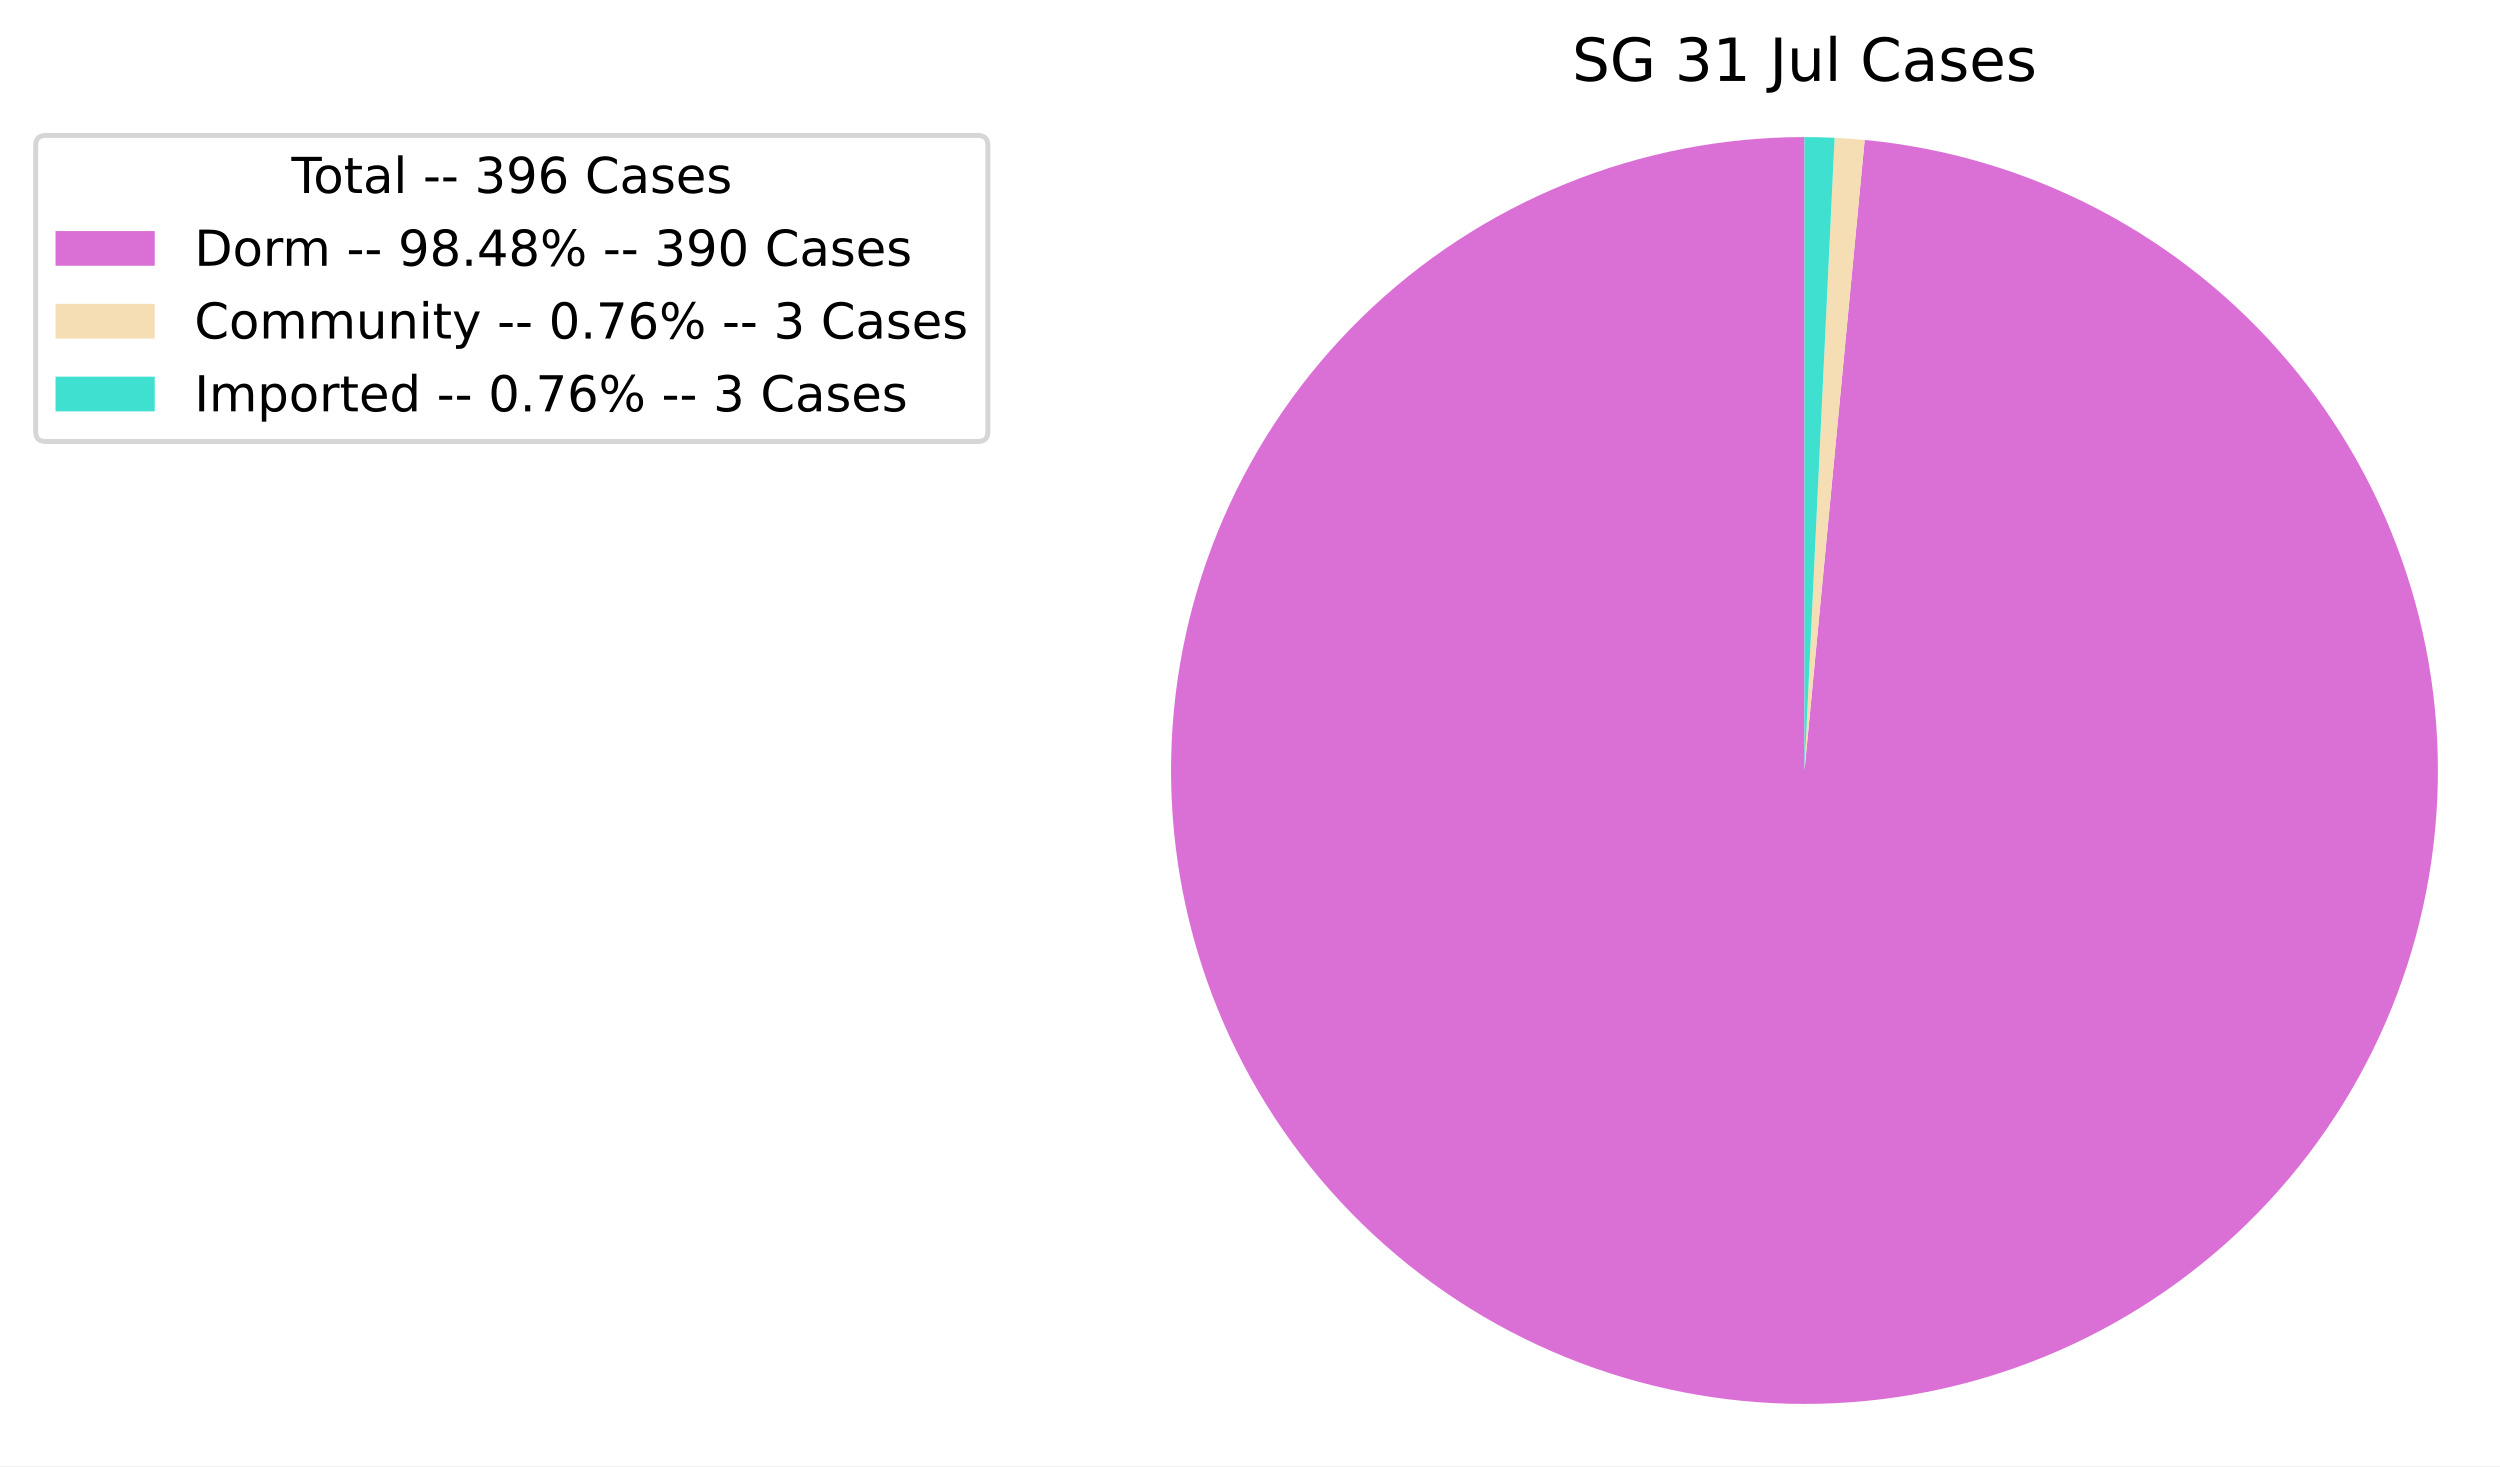
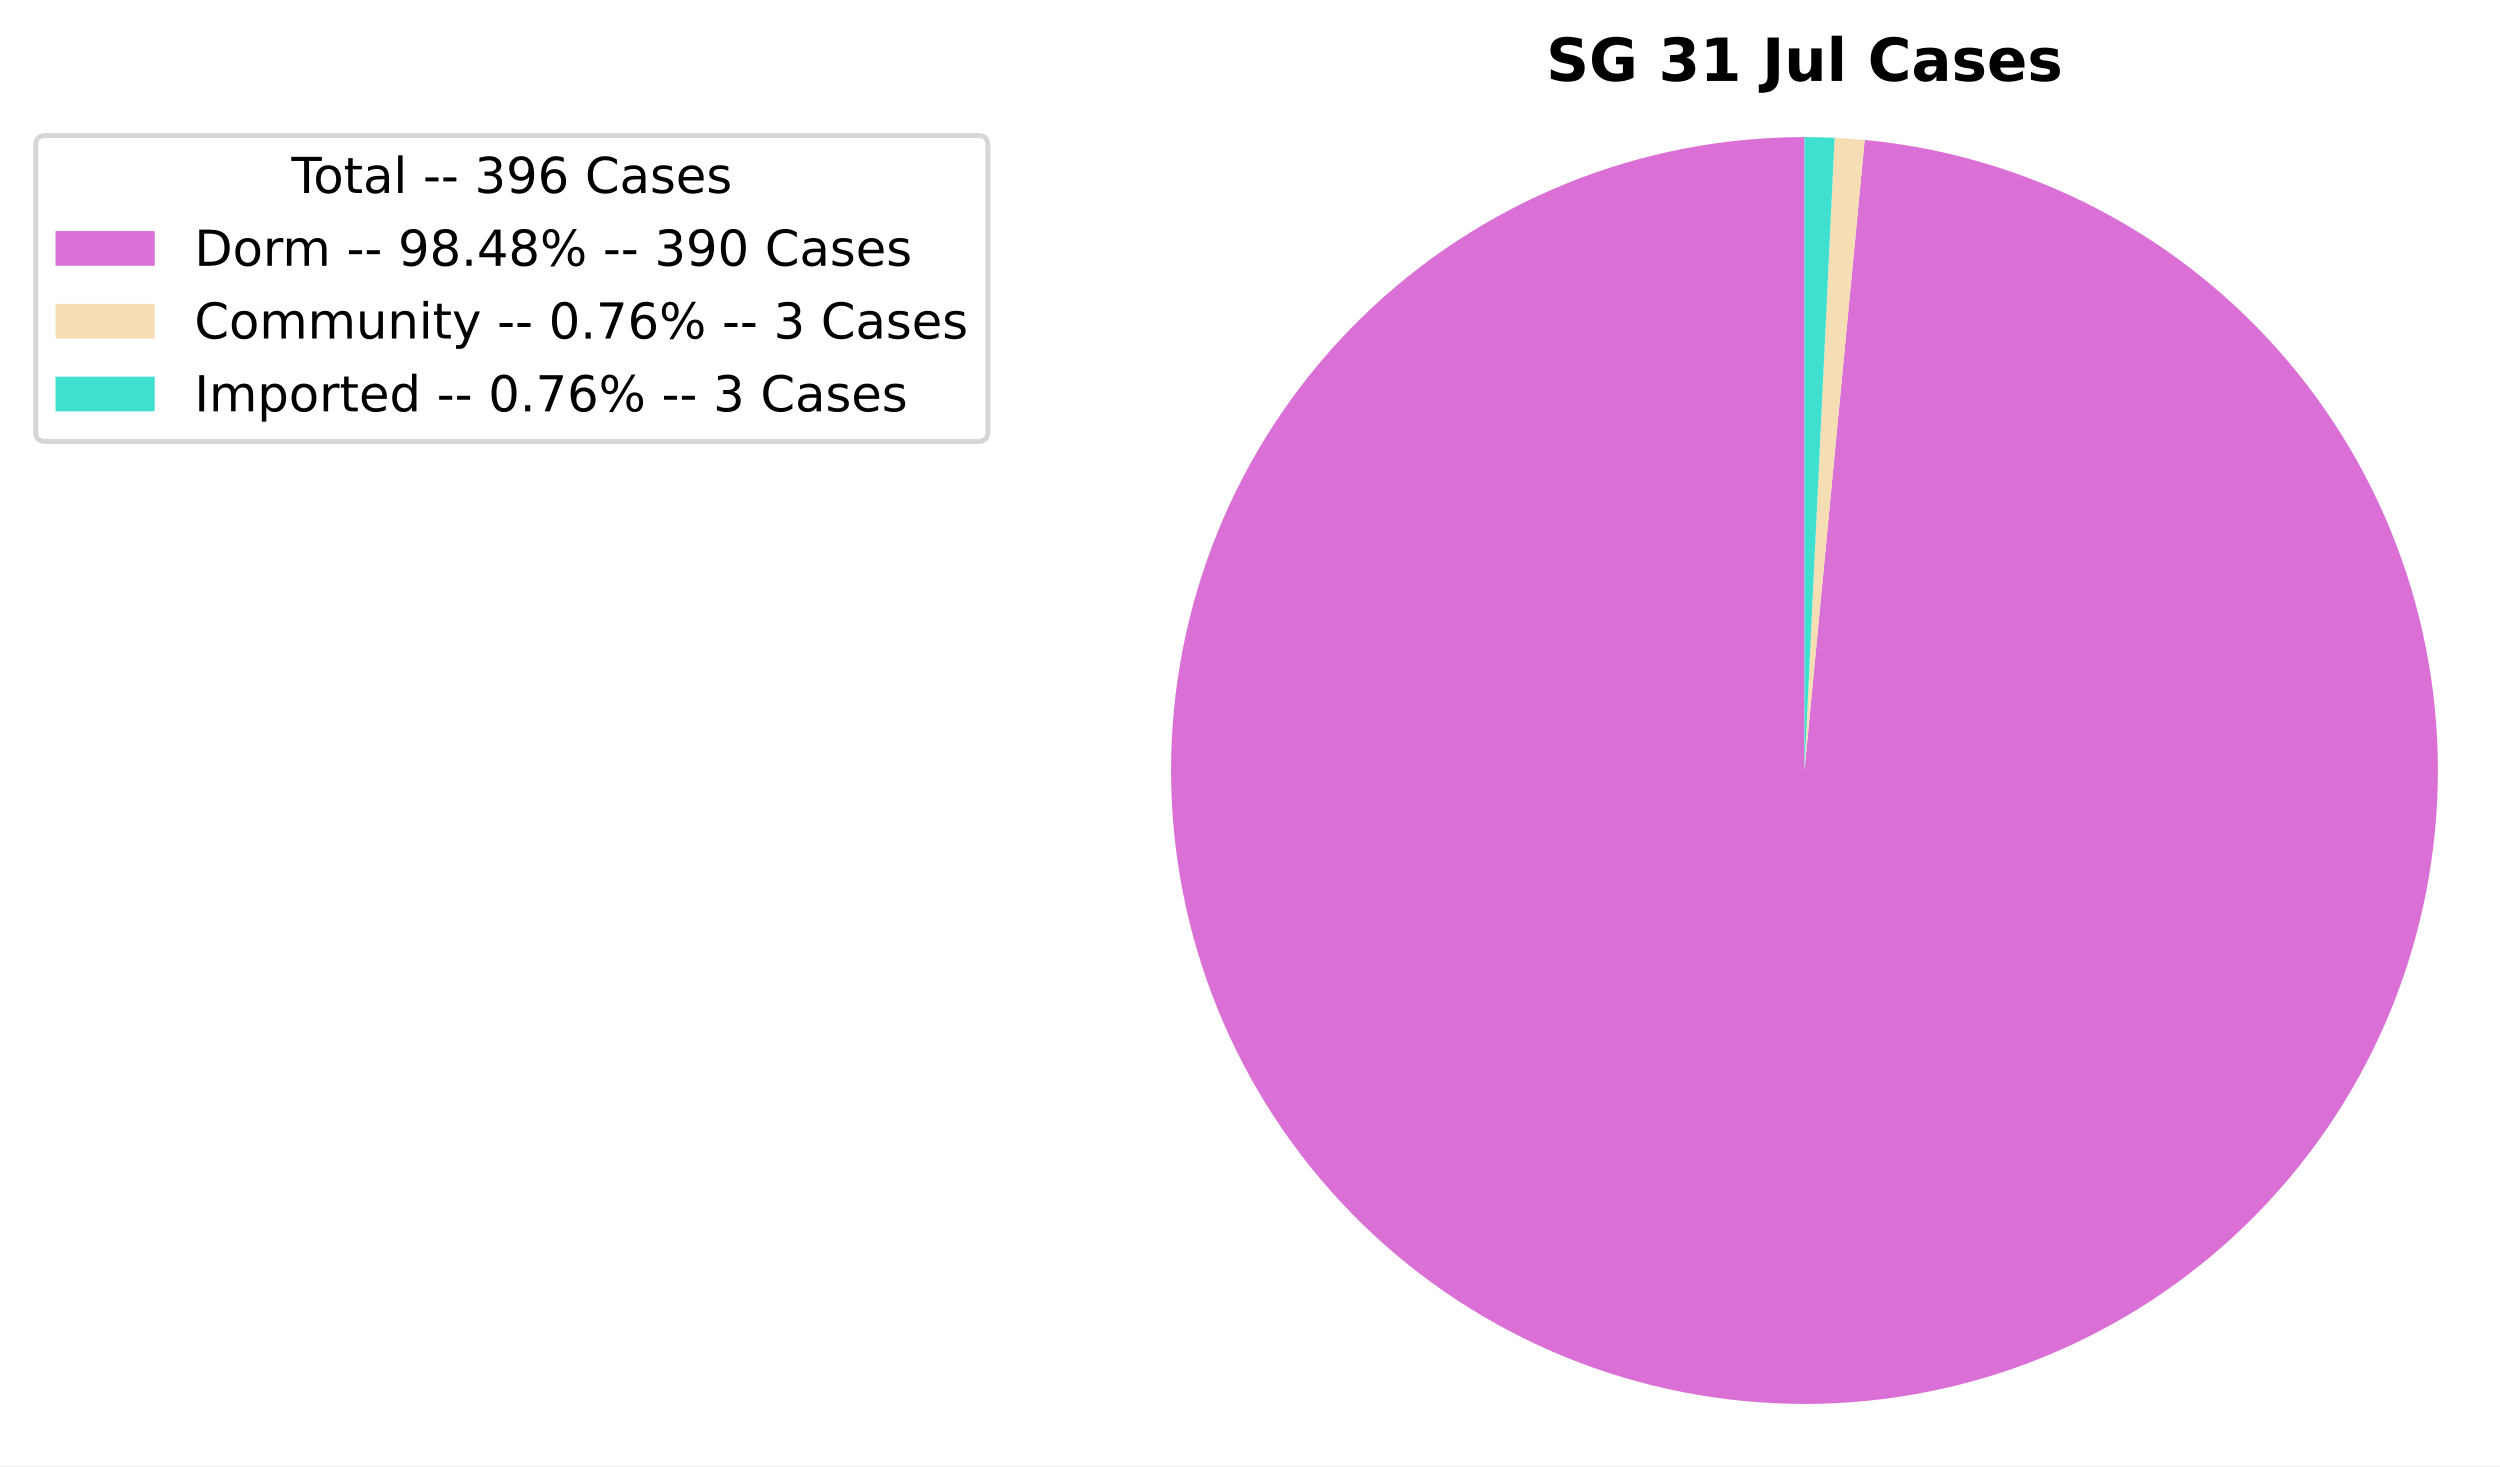
<svg xmlns="http://www.w3.org/2000/svg" xmlns:xlink="http://www.w3.org/1999/xlink" height="295.63pt" version="1.1" viewBox="0 0 504.133 295.63" width="504.133pt">
  <defs>
    <style type="text/css">
*{stroke-linecap:butt;stroke-linejoin:round;}
  </style>
  </defs>
  <g id="figure_1">
    <g id="patch_1">
      <path d="M -0 295.63  L 504.133 295.63  L 504.133 0  L -0 0  z " style="fill:#ffffff;" />
    </g>
    <g id="axes_1">
      <g id="patch_2">
        <path d="M 363.877 27.64  C 347.358 27.64 330.996 30.844 315.698 37.075  C 300.4 43.305 286.455 52.444 274.636 63.984  C 262.818 75.525 253.35 89.248 246.757 104.394  C 240.165 119.539 236.572 135.821 236.179 152.334  C 235.786 168.848 238.6 185.282 244.464 200.724  C 250.329 216.166 259.133 230.325 270.389 242.414  C 281.645 254.504 295.139 264.296 310.124 271.247  C 325.108 278.198 341.299 282.177 357.799 282.963  C 374.298 283.749 390.794 281.327 406.372 275.832  C 421.949 270.337 436.313 261.871 448.667 250.907  C 461.021 239.942 471.132 226.684 478.438 211.869  C 485.743 197.055 490.106 180.963 491.285 164.487  C 492.463 148.011 490.435 131.461 485.312 115.758  C 480.188 100.054 472.068 85.492 461.4 72.881  C 450.732 60.27 437.719 49.846 423.082 42.19  C 408.445 34.534 392.462 29.789 376.018 28.219  L 363.877 155.374  L 363.877 27.64  z " style="fill:#da70d6;" />
      </g>
      <g id="patch_3">
        <path d="M 376.018 28.219  C 375.01 28.122 374 28.038 372.989 27.966  C 371.978 27.894 370.967 27.833 369.954 27.785  L 363.877 155.374  L 376.018 28.219  z " style="fill:#f5deb3;" />
      </g>
      <g id="patch_4">
        <path d="M 369.954 27.785  C 368.942 27.737 367.929 27.701 366.916 27.677  C 365.903 27.652 364.89 27.64 363.877 27.64  L 363.877 155.374  L 369.954 27.785  z " style="fill:#40e0d0;" />
      </g>
      <g id="matplotlib.axis_1" />
      <g id="matplotlib.axis_2" />
      <g id="text_1">
        <defs>
-           <path d="M 53.516 70.516  L 53.516 60.891  Q 47.906 63.578 42.922 64.891  Q 37.938 66.219 33.297 66.219  Q 25.25 66.219 20.875 63.094  Q 16.5 59.969 16.5 54.203  Q 16.5 49.359 19.406 46.891  Q 22.312 44.438 30.422 42.922  L 36.375 41.703  Q 47.406 39.594 52.656 34.297  Q 57.906 29 57.906 20.125  Q 57.906 9.516 50.797 4.047  Q 43.703 -1.422 29.984 -1.422  Q 24.812 -1.422 18.969 -0.25  Q 13.141 0.922 6.891 3.219  L 6.891 13.375  Q 12.891 10.016 18.656 8.297  Q 24.422 6.594 29.984 6.594  Q 38.422 6.594 43.016 9.906  Q 47.609 13.234 47.609 19.391  Q 47.609 24.75 44.312 27.781  Q 41.016 30.812 33.5 32.328  L 27.484 33.5  Q 16.453 35.688 11.516 40.375  Q 6.594 45.062 6.594 53.422  Q 6.594 63.094 13.406 68.656  Q 20.219 74.219 32.172 74.219  Q 37.312 74.219 42.625 73.281  Q 47.953 72.359 53.516 70.516  z " id="DejaVuSans-83" />
-           <path d="M 59.516 10.406  L 59.516 29.984  L 43.406 29.984  L 43.406 38.094  L 69.281 38.094  L 69.281 6.781  Q 63.578 2.734 56.688 0.656  Q 49.812 -1.422 42 -1.422  Q 24.906 -1.422 15.25 8.562  Q 5.609 18.562 5.609 36.375  Q 5.609 54.25 15.25 64.234  Q 24.906 74.219 42 74.219  Q 49.125 74.219 55.547 72.453  Q 61.969 70.703 67.391 67.281  L 67.391 56.781  Q 61.922 61.422 55.766 63.766  Q 49.609 66.109 42.828 66.109  Q 29.438 66.109 22.719 58.641  Q 16.016 51.172 16.016 36.375  Q 16.016 21.625 22.719 14.156  Q 29.438 6.688 42.828 6.688  Q 48.047 6.688 52.141 7.594  Q 56.25 8.5 59.516 10.406  z " id="DejaVuSans-71" />
-           <path id="DejaVuSans-32" />
-           <path d="M 40.578 39.312  Q 47.656 37.797 51.625 33  Q 55.609 28.219 55.609 21.188  Q 55.609 10.406 48.188 4.484  Q 40.766 -1.422 27.094 -1.422  Q 22.516 -1.422 17.656 -0.516  Q 12.797 0.391 7.625 2.203  L 7.625 11.719  Q 11.719 9.328 16.594 8.109  Q 21.484 6.891 26.812 6.891  Q 36.078 6.891 40.938 10.547  Q 45.797 14.203 45.797 21.188  Q 45.797 27.641 41.281 31.266  Q 36.766 34.906 28.719 34.906  L 20.219 34.906  L 20.219 43.016  L 29.109 43.016  Q 36.375 43.016 40.234 45.922  Q 44.094 48.828 44.094 54.297  Q 44.094 59.906 40.109 62.906  Q 36.141 65.922 28.719 65.922  Q 24.656 65.922 20.016 65.031  Q 15.375 64.156 9.812 62.312  L 9.812 71.094  Q 15.438 72.656 20.344 73.438  Q 25.25 74.219 29.594 74.219  Q 40.828 74.219 47.359 69.109  Q 53.906 64.016 53.906 55.328  Q 53.906 49.266 50.438 45.094  Q 46.969 40.922 40.578 39.312  z " id="DejaVuSans-51" />
-           <path d="M 12.406 8.297  L 28.516 8.297  L 28.516 63.922  L 10.984 60.406  L 10.984 69.391  L 28.422 72.906  L 38.281 72.906  L 38.281 8.297  L 54.391 8.297  L 54.391 0  L 12.406 0  z " id="DejaVuSans-49" />
-           <path d="M 9.812 72.906  L 19.672 72.906  L 19.672 5.078  Q 19.672 -8.109 14.672 -14.062  Q 9.672 -20.016 -1.422 -20.016  L -5.172 -20.016  L -5.172 -11.719  L -2.094 -11.719  Q 4.438 -11.719 7.125 -8.047  Q 9.812 -4.391 9.812 5.078  z " id="DejaVuSans-74" />
-           <path d="M 8.5 21.578  L 8.5 54.688  L 17.484 54.688  L 17.484 21.922  Q 17.484 14.156 20.5 10.266  Q 23.531 6.391 29.594 6.391  Q 36.859 6.391 41.078 11.031  Q 45.312 15.672 45.312 23.688  L 45.312 54.688  L 54.297 54.688  L 54.297 0  L 45.312 0  L 45.312 8.406  Q 42.047 3.422 37.719 1  Q 33.406 -1.422 27.688 -1.422  Q 18.266 -1.422 13.375 4.438  Q 8.5 10.297 8.5 21.578  z M 31.109 56  z " id="DejaVuSans-117" />
-           <path d="M 9.422 75.984  L 18.406 75.984  L 18.406 0  L 9.422 0  z " id="DejaVuSans-108" />
-           <path d="M 64.406 67.281  L 64.406 56.891  Q 59.422 61.531 53.781 63.812  Q 48.141 66.109 41.797 66.109  Q 29.297 66.109 22.656 58.469  Q 16.016 50.828 16.016 36.375  Q 16.016 21.969 22.656 14.328  Q 29.297 6.688 41.797 6.688  Q 48.141 6.688 53.781 8.984  Q 59.422 11.281 64.406 15.922  L 64.406 5.609  Q 59.234 2.094 53.438 0.328  Q 47.656 -1.422 41.219 -1.422  Q 24.656 -1.422 15.125 8.703  Q 5.609 18.844 5.609 36.375  Q 5.609 53.953 15.125 64.078  Q 24.656 74.219 41.219 74.219  Q 47.75 74.219 53.531 72.484  Q 59.328 70.75 64.406 67.281  z " id="DejaVuSans-67" />
-           <path d="M 34.281 27.484  Q 23.391 27.484 19.188 25  Q 14.984 22.516 14.984 16.5  Q 14.984 11.719 18.141 8.906  Q 21.297 6.109 26.703 6.109  Q 34.188 6.109 38.703 11.406  Q 43.219 16.703 43.219 25.484  L 43.219 27.484  z M 52.203 31.203  L 52.203 0  L 43.219 0  L 43.219 8.297  Q 40.141 3.328 35.547 0.953  Q 30.953 -1.422 24.312 -1.422  Q 15.922 -1.422 10.953 3.297  Q 6 8.016 6 15.922  Q 6 25.141 12.172 29.828  Q 18.359 34.516 30.609 34.516  L 43.219 34.516  L 43.219 35.406  Q 43.219 41.609 39.141 45  Q 35.062 48.391 27.688 48.391  Q 23 48.391 18.547 47.266  Q 14.109 46.141 10.016 43.891  L 10.016 52.203  Q 14.938 54.109 19.578 55.047  Q 24.219 56 28.609 56  Q 40.484 56 46.344 49.844  Q 52.203 43.703 52.203 31.203  z " id="DejaVuSans-97" />
-           <path d="M 44.281 53.078  L 44.281 44.578  Q 40.484 46.531 36.375 47.5  Q 32.281 48.484 27.875 48.484  Q 21.188 48.484 17.844 46.438  Q 14.5 44.391 14.5 40.281  Q 14.5 37.156 16.891 35.375  Q 19.281 33.594 26.516 31.984  L 29.594 31.297  Q 39.156 29.25 43.188 25.516  Q 47.219 21.781 47.219 15.094  Q 47.219 7.469 41.188 3.016  Q 35.156 -1.422 24.609 -1.422  Q 20.219 -1.422 15.453 -0.562  Q 10.688 0.297 5.422 2  L 5.422 11.281  Q 10.406 8.688 15.234 7.391  Q 20.062 6.109 24.812 6.109  Q 31.156 6.109 34.562 8.281  Q 37.984 10.453 37.984 14.406  Q 37.984 18.062 35.516 20.016  Q 33.062 21.969 24.703 23.781  L 21.578 24.516  Q 13.234 26.266 9.516 29.906  Q 5.812 33.547 5.812 39.891  Q 5.812 47.609 11.281 51.797  Q 16.75 56 26.812 56  Q 31.781 56 36.172 55.266  Q 40.578 54.547 44.281 53.078  z " id="DejaVuSans-115" />
-           <path d="M 56.203 29.594  L 56.203 25.203  L 14.891 25.203  Q 15.484 15.922 20.484 11.062  Q 25.484 6.203 34.422 6.203  Q 39.594 6.203 44.453 7.469  Q 49.312 8.734 54.109 11.281  L 54.109 2.781  Q 49.266 0.734 44.188 -0.344  Q 39.109 -1.422 33.891 -1.422  Q 20.797 -1.422 13.156 6.188  Q 5.516 13.812 5.516 26.812  Q 5.516 40.234 12.766 48.109  Q 20.016 56 32.328 56  Q 43.359 56 49.781 48.891  Q 56.203 41.797 56.203 29.594  z M 47.219 32.234  Q 47.125 39.594 43.094 43.984  Q 39.062 48.391 32.422 48.391  Q 24.906 48.391 20.391 44.141  Q 15.875 39.891 15.188 32.172  z " id="DejaVuSans-101" />
+           <path d="M 59.906 70.609  L 59.906 55.172  Q 53.906 57.859 48.188 59.219  Q 42.484 60.594 37.406 60.594  Q 30.672 60.594 27.438 58.734  Q 24.219 56.891 24.219 52.984  Q 24.219 50.047 26.391 48.406  Q 28.562 46.781 34.281 45.609  L 42.281 44  Q 54.438 41.547 59.562 36.562  Q 64.703 31.594 64.703 22.406  Q 64.703 10.359 57.547 4.469  Q 50.391 -1.422 35.688 -1.422  Q 28.766 -1.422 21.781 -0.094  Q 14.797 1.219 7.812 3.812  L 7.812 19.672  Q 14.797 15.969 21.312 14.078  Q 27.828 12.203 33.891 12.203  Q 40.047 12.203 43.312 14.25  Q 46.578 16.312 46.578 20.125  Q 46.578 23.531 44.359 25.391  Q 42.141 27.25 35.5 28.719  L 28.219 30.328  Q 17.281 32.672 12.219 37.797  Q 7.172 42.922 7.172 51.609  Q 7.172 62.5 14.203 68.359  Q 21.234 74.219 34.422 74.219  Q 40.438 74.219 46.781 73.312  Q 53.125 72.406 59.906 70.609  z " id="DejaVuSans-Bold-83" />
+           <path d="M 74.703 5.422  Q 67.672 2 60.109 0.281  Q 52.547 -1.422 44.484 -1.422  Q 26.266 -1.422 15.625 8.766  Q 4.984 18.953 4.984 36.375  Q 4.984 54 15.812 64.109  Q 26.656 74.219 45.516 74.219  Q 52.781 74.219 59.438 72.844  Q 66.109 71.484 72.016 68.797  L 72.016 53.719  Q 65.922 57.172 59.891 58.875  Q 53.859 60.594 47.797 60.594  Q 36.578 60.594 30.5 54.312  Q 24.422 48.047 24.422 36.375  Q 24.422 24.812 30.281 18.5  Q 36.141 12.203 46.922 12.203  Q 49.859 12.203 52.375 12.562  Q 54.891 12.938 56.891 13.719  L 56.891 27.875  L 45.406 27.875  L 45.406 40.484  L 74.703 40.484  z " id="DejaVuSans-Bold-71" />
+           <path id="DejaVuSans-Bold-32" />
+           <path d="M 46.578 39.312  Q 53.953 37.406 57.781 32.688  Q 61.625 27.984 61.625 20.703  Q 61.625 9.859 53.312 4.219  Q 45.016 -1.422 29.109 -1.422  Q 23.484 -1.422 17.844 -0.516  Q 12.203 0.391 6.688 2.203  L 6.688 16.703  Q 11.969 14.062 17.156 12.719  Q 22.359 11.375 27.391 11.375  Q 34.859 11.375 38.844 13.953  Q 42.828 16.547 42.828 21.391  Q 42.828 26.375 38.75 28.938  Q 34.672 31.5 26.703 31.5  L 19.188 31.5  L 19.188 43.609  L 27.094 43.609  Q 34.188 43.609 37.641 45.828  Q 41.109 48.047 41.109 52.594  Q 41.109 56.781 37.734 59.078  Q 34.375 61.375 28.219 61.375  Q 23.688 61.375 19.047 60.344  Q 14.406 59.328 9.812 57.328  L 9.812 71.094  Q 15.375 72.656 20.844 73.438  Q 26.312 74.219 31.594 74.219  Q 45.797 74.219 52.844 69.547  Q 59.906 64.891 59.906 55.516  Q 59.906 49.125 56.531 45.047  Q 53.172 40.969 46.578 39.312  z " id="DejaVuSans-Bold-51" />
+           <path d="M 11.719 12.984  L 28.328 12.984  L 28.328 60.109  L 11.281 56.594  L 11.281 69.391  L 28.219 72.906  L 46.094 72.906  L 46.094 12.984  L 62.703 12.984  L 62.703 0  L 11.719 0  z " id="DejaVuSans-Bold-49" />
+           <path d="M 9.188 72.906  L 27.984 72.906  L 27.984 7.078  Q 27.984 -6.547 20.578 -13.281  Q 13.188 -20.016 -1.812 -20.016  L -5.609 -20.016  L -5.609 -5.812  L -2.688 -5.812  Q 3.172 -5.812 6.172 -2.531  Q 9.188 0.734 9.188 7.078  z " id="DejaVuSans-Bold-74" />
+           <path d="M 7.812 21.297  L 7.812 54.688  L 25.391 54.688  L 25.391 49.219  Q 25.391 44.781 25.344 38.062  Q 25.297 31.344 25.297 29.109  Q 25.297 22.516 25.641 19.609  Q 25.984 16.703 26.812 15.375  Q 27.875 13.672 29.609 12.734  Q 31.344 11.812 33.594 11.812  Q 39.062 11.812 42.188 16.016  Q 45.312 20.219 45.312 27.688  L 45.312 54.688  L 62.797 54.688  L 62.797 0  L 45.312 0  L 45.312 7.906  Q 41.359 3.125 36.938 0.844  Q 32.516 -1.422 27.203 -1.422  Q 17.719 -1.422 12.766 4.391  Q 7.812 10.203 7.812 21.297  z " id="DejaVuSans-Bold-117" />
+           <path d="M 8.406 75.984  L 25.875 75.984  L 25.875 0  L 8.406 0  z " id="DejaVuSans-Bold-108" />
+           <path d="M 67 4  Q 61.812 1.312 56.203 -0.047  Q 50.594 -1.422 44.484 -1.422  Q 26.266 -1.422 15.625 8.766  Q 4.984 18.953 4.984 36.375  Q 4.984 53.859 15.625 64.031  Q 26.266 74.219 44.484 74.219  Q 50.594 74.219 56.203 72.844  Q 61.812 71.484 67 68.797  L 67 53.719  Q 61.766 57.281 56.688 58.938  Q 51.609 60.594 46 60.594  Q 35.938 60.594 30.172 54.141  Q 24.422 47.703 24.422 36.375  Q 24.422 25.094 30.172 18.641  Q 35.938 12.203 46 12.203  Q 51.609 12.203 56.688 13.859  Q 61.766 15.531 67 19.094  z " id="DejaVuSans-Bold-67" />
+           <path d="M 32.906 24.609  Q 27.438 24.609 24.672 22.75  Q 21.922 20.906 21.922 17.281  Q 21.922 13.969 24.141 12.078  Q 26.375 10.203 30.328 10.203  Q 35.25 10.203 38.625 13.734  Q 42 17.281 42 22.609  L 42 24.609  z M 59.625 31.203  L 59.625 0  L 42 0  L 42 8.109  Q 38.484 3.125 34.078 0.844  Q 29.688 -1.422 23.391 -1.422  Q 14.891 -1.422 9.594 3.531  Q 4.297 8.5 4.297 16.406  Q 4.297 26.031 10.906 30.516  Q 17.531 35.016 31.688 35.016  L 42 35.016  L 42 36.375  Q 42 40.531 38.719 42.453  Q 35.453 44.391 28.516 44.391  Q 22.906 44.391 18.062 43.266  Q 13.234 42.141 9.078 39.891  L 9.078 53.219  Q 14.703 54.594 20.359 55.297  Q 26.031 56 31.688 56  Q 46.484 56 53.047 50.172  Q 59.625 44.344 59.625 31.203  z " id="DejaVuSans-Bold-97" />
+           <path d="M 51.125 52.984  L 51.125 39.703  Q 45.516 42.047 40.281 43.219  Q 35.062 44.391 30.422 44.391  Q 25.438 44.391 23.016 43.141  Q 20.609 41.891 20.609 39.312  Q 20.609 37.203 22.438 36.078  Q 24.266 34.969 29 34.422  L 32.078 33.984  Q 45.516 32.281 50.141 28.375  Q 54.781 24.469 54.781 16.109  Q 54.781 7.375 48.328 2.969  Q 41.891 -1.422 29.109 -1.422  Q 23.688 -1.422 17.891 -0.562  Q 12.109 0.297 6 2  L 6 15.281  Q 11.234 12.75 16.719 11.469  Q 22.219 10.203 27.875 10.203  Q 33.016 10.203 35.594 11.609  Q 38.188 13.031 38.188 15.828  Q 38.188 18.172 36.406 19.312  Q 34.625 20.453 29.297 21.094  L 26.219 21.484  Q 14.547 22.953 9.859 26.906  Q 5.172 30.859 5.172 38.922  Q 5.172 47.609 11.125 51.797  Q 17.094 56 29.391 56  Q 34.234 56 39.547 55.266  Q 44.875 54.547 51.125 52.984  z " id="DejaVuSans-Bold-115" />
+           <path d="M 62.984 27.484  L 62.984 22.516  L 22.125 22.516  Q 22.75 16.359 26.562 13.281  Q 30.375 10.203 37.203 10.203  Q 42.719 10.203 48.5 11.844  Q 54.297 13.484 60.406 16.797  L 60.406 3.328  Q 54.203 0.984 48 -0.219  Q 41.797 -1.422 35.594 -1.422  Q 20.75 -1.422 12.516 6.125  Q 4.297 13.672 4.297 27.297  Q 4.297 40.672 12.375 48.328  Q 20.453 56 34.625 56  Q 47.516 56 55.25 48.234  Q 62.984 40.484 62.984 27.484  z M 45.016 33.297  Q 45.016 38.281 42.109 41.328  Q 39.203 44.391 34.516 44.391  Q 29.438 44.391 26.266 41.531  Q 23.094 38.672 22.312 33.297  z " id="DejaVuSans-Bold-101" />
        </defs>
-         <g transform="translate(317.0138 16.31812)scale(0.12 -0.12)">
-           <use xlink:href="#DejaVuSans-83" />
-           <use x="63.477" xlink:href="#DejaVuSans-71" />
-           <use x="140.967" xlink:href="#DejaVuSans-32" />
-           <use x="172.754" xlink:href="#DejaVuSans-51" />
-           <use x="236.377" xlink:href="#DejaVuSans-49" />
-           <use x="300" xlink:href="#DejaVuSans-32" />
-           <use x="331.787" xlink:href="#DejaVuSans-74" />
-           <use x="361.279" xlink:href="#DejaVuSans-117" />
-           <use x="424.658" xlink:href="#DejaVuSans-108" />
-           <use x="452.441" xlink:href="#DejaVuSans-32" />
-           <use x="484.229" xlink:href="#DejaVuSans-67" />
-           <use x="554.053" xlink:href="#DejaVuSans-97" />
-           <use x="615.332" xlink:href="#DejaVuSans-115" />
-           <use x="667.432" xlink:href="#DejaVuSans-101" />
-           <use x="728.955" xlink:href="#DejaVuSans-115" />
+         <g transform="translate(311.791 16.31812)scale(0.12 -0.12)">
+           <use xlink:href="#DejaVuSans-Bold-83" />
+           <use x="72.021" xlink:href="#DejaVuSans-Bold-71" />
+           <use x="154.102" xlink:href="#DejaVuSans-Bold-32" />
+           <use x="188.916" xlink:href="#DejaVuSans-Bold-51" />
+           <use x="258.496" xlink:href="#DejaVuSans-Bold-49" />
+           <use x="328.076" xlink:href="#DejaVuSans-Bold-32" />
+           <use x="362.891" xlink:href="#DejaVuSans-Bold-74" />
+           <use x="400.098" xlink:href="#DejaVuSans-Bold-117" />
+           <use x="471.289" xlink:href="#DejaVuSans-Bold-108" />
+           <use x="505.566" xlink:href="#DejaVuSans-Bold-32" />
+           <use x="540.381" xlink:href="#DejaVuSans-Bold-67" />
+           <use x="613.77" xlink:href="#DejaVuSans-Bold-97" />
+           <use x="681.25" xlink:href="#DejaVuSans-Bold-115" />
+           <use x="740.771" xlink:href="#DejaVuSans-Bold-101" />
+           <use x="808.594" xlink:href="#DejaVuSans-Bold-115" />
        </g>
      </g>
      <g id="legend_1">
        <g id="patch_5">
          <path d="M 9.2 89.031  L 197.209 89.031  Q 199.209 89.031 199.209 87.031  L 199.209 29.318  Q 199.209 27.318 197.209 27.318  L 9.2 27.318  Q 7.2 27.318 7.2 29.318  L 7.2 87.031  Q 7.2 89.031 9.2 89.031  z " style="fill:#ffffff;opacity:0.8;stroke:#cccccc;stroke-linejoin:miter;" />
        </g>
        <g id="text_2">
          <defs>
            <path d="M -0.297 72.906  L 61.375 72.906  L 61.375 64.594  L 35.5 64.594  L 35.5 0  L 25.594 0  L 25.594 64.594  L -0.297 64.594  z " id="DejaVuSans-84" />
            <path d="M 30.609 48.391  Q 23.391 48.391 19.188 42.75  Q 14.984 37.109 14.984 27.297  Q 14.984 17.484 19.156 11.844  Q 23.344 6.203 30.609 6.203  Q 37.797 6.203 41.984 11.859  Q 46.188 17.531 46.188 27.297  Q 46.188 37.016 41.984 42.703  Q 37.797 48.391 30.609 48.391  z M 30.609 56  Q 42.328 56 49.016 48.375  Q 55.719 40.766 55.719 27.297  Q 55.719 13.875 49.016 6.219  Q 42.328 -1.422 30.609 -1.422  Q 18.844 -1.422 12.172 6.219  Q 5.516 13.875 5.516 27.297  Q 5.516 40.766 12.172 48.375  Q 18.844 56 30.609 56  z " id="DejaVuSans-111" />
            <path d="M 18.312 70.219  L 18.312 54.688  L 36.812 54.688  L 36.812 47.703  L 18.312 47.703  L 18.312 18.016  Q 18.312 11.328 20.141 9.422  Q 21.969 7.516 27.594 7.516  L 36.812 7.516  L 36.812 0  L 27.594 0  Q 17.188 0 13.234 3.875  Q 9.281 7.766 9.281 18.016  L 9.281 47.703  L 2.688 47.703  L 2.688 54.688  L 9.281 54.688  L 9.281 70.219  z " id="DejaVuSans-116" />
+             <path d="M 34.281 27.484  Q 23.391 27.484 19.188 25  Q 14.984 22.516 14.984 16.5  Q 14.984 11.719 18.141 8.906  Q 21.297 6.109 26.703 6.109  Q 34.188 6.109 38.703 11.406  Q 43.219 16.703 43.219 25.484  L 43.219 27.484  z M 52.203 31.203  L 52.203 0  L 43.219 0  L 43.219 8.297  Q 40.141 3.328 35.547 0.953  Q 30.953 -1.422 24.312 -1.422  Q 15.922 -1.422 10.953 3.297  Q 6 8.016 6 15.922  Q 6 25.141 12.172 29.828  Q 18.359 34.516 30.609 34.516  L 43.219 34.516  L 43.219 35.406  Q 43.219 41.609 39.141 45  Q 35.062 48.391 27.688 48.391  Q 23 48.391 18.547 47.266  Q 14.109 46.141 10.016 43.891  L 10.016 52.203  Q 14.938 54.109 19.578 55.047  Q 24.219 56 28.609 56  Q 40.484 56 46.344 49.844  Q 52.203 43.703 52.203 31.203  z " id="DejaVuSans-97" />
+             <path d="M 9.422 75.984  L 18.406 75.984  L 18.406 0  L 9.422 0  z " id="DejaVuSans-108" />
+             <path id="DejaVuSans-32" />
            <path d="M 4.891 31.391  L 31.203 31.391  L 31.203 23.391  L 4.891 23.391  z " id="DejaVuSans-45" />
+             <path d="M 40.578 39.312  Q 47.656 37.797 51.625 33  Q 55.609 28.219 55.609 21.188  Q 55.609 10.406 48.188 4.484  Q 40.766 -1.422 27.094 -1.422  Q 22.516 -1.422 17.656 -0.516  Q 12.797 0.391 7.625 2.203  L 7.625 11.719  Q 11.719 9.328 16.594 8.109  Q 21.484 6.891 26.812 6.891  Q 36.078 6.891 40.938 10.547  Q 45.797 14.203 45.797 21.188  Q 45.797 27.641 41.281 31.266  Q 36.766 34.906 28.719 34.906  L 20.219 34.906  L 20.219 43.016  L 29.109 43.016  Q 36.375 43.016 40.234 45.922  Q 44.094 48.828 44.094 54.297  Q 44.094 59.906 40.109 62.906  Q 36.141 65.922 28.719 65.922  Q 24.656 65.922 20.016 65.031  Q 15.375 64.156 9.812 62.312  L 9.812 71.094  Q 15.438 72.656 20.344 73.438  Q 25.25 74.219 29.594 74.219  Q 40.828 74.219 47.359 69.109  Q 53.906 64.016 53.906 55.328  Q 53.906 49.266 50.438 45.094  Q 46.969 40.922 40.578 39.312  z " id="DejaVuSans-51" />
            <path d="M 10.984 1.516  L 10.984 10.5  Q 14.703 8.734 18.5 7.812  Q 22.312 6.891 25.984 6.891  Q 35.75 6.891 40.891 13.453  Q 46.047 20.016 46.781 33.406  Q 43.953 29.203 39.594 26.953  Q 35.25 24.703 29.984 24.703  Q 19.047 24.703 12.672 31.312  Q 6.297 37.938 6.297 49.422  Q 6.297 60.641 12.938 67.422  Q 19.578 74.219 30.609 74.219  Q 43.266 74.219 49.922 64.516  Q 56.594 54.828 56.594 36.375  Q 56.594 19.141 48.406 8.859  Q 40.234 -1.422 26.422 -1.422  Q 22.703 -1.422 18.891 -0.688  Q 15.094 0.047 10.984 1.516  z M 30.609 32.422  Q 37.25 32.422 41.125 36.953  Q 45.016 41.5 45.016 49.422  Q 45.016 57.281 41.125 61.844  Q 37.25 66.406 30.609 66.406  Q 23.969 66.406 20.094 61.844  Q 16.219 57.281 16.219 49.422  Q 16.219 41.5 20.094 36.953  Q 23.969 32.422 30.609 32.422  z " id="DejaVuSans-57" />
            <path d="M 33.016 40.375  Q 26.375 40.375 22.484 35.828  Q 18.609 31.297 18.609 23.391  Q 18.609 15.531 22.484 10.953  Q 26.375 6.391 33.016 6.391  Q 39.656 6.391 43.531 10.953  Q 47.406 15.531 47.406 23.391  Q 47.406 31.297 43.531 35.828  Q 39.656 40.375 33.016 40.375  z M 52.594 71.297  L 52.594 62.312  Q 48.875 64.062 45.094 64.984  Q 41.312 65.922 37.594 65.922  Q 27.828 65.922 22.672 59.328  Q 17.531 52.734 16.797 39.406  Q 19.672 43.656 24.016 45.922  Q 28.375 48.188 33.594 48.188  Q 44.578 48.188 50.953 41.516  Q 57.328 34.859 57.328 23.391  Q 57.328 12.156 50.688 5.359  Q 44.047 -1.422 33.016 -1.422  Q 20.359 -1.422 13.672 8.266  Q 6.984 17.969 6.984 36.375  Q 6.984 53.656 15.188 63.938  Q 23.391 74.219 37.203 74.219  Q 40.922 74.219 44.703 73.484  Q 48.484 72.75 52.594 71.297  z " id="DejaVuSans-54" />
+             <path d="M 64.406 67.281  L 64.406 56.891  Q 59.422 61.531 53.781 63.812  Q 48.141 66.109 41.797 66.109  Q 29.297 66.109 22.656 58.469  Q 16.016 50.828 16.016 36.375  Q 16.016 21.969 22.656 14.328  Q 29.297 6.688 41.797 6.688  Q 48.141 6.688 53.781 8.984  Q 59.422 11.281 64.406 15.922  L 64.406 5.609  Q 59.234 2.094 53.438 0.328  Q 47.656 -1.422 41.219 -1.422  Q 24.656 -1.422 15.125 8.703  Q 5.609 18.844 5.609 36.375  Q 5.609 53.953 15.125 64.078  Q 24.656 74.219 41.219 74.219  Q 47.75 74.219 53.531 72.484  Q 59.328 70.75 64.406 67.281  z " id="DejaVuSans-67" />
+             <path d="M 44.281 53.078  L 44.281 44.578  Q 40.484 46.531 36.375 47.5  Q 32.281 48.484 27.875 48.484  Q 21.188 48.484 17.844 46.438  Q 14.5 44.391 14.5 40.281  Q 14.5 37.156 16.891 35.375  Q 19.281 33.594 26.516 31.984  L 29.594 31.297  Q 39.156 29.25 43.188 25.516  Q 47.219 21.781 47.219 15.094  Q 47.219 7.469 41.188 3.016  Q 35.156 -1.422 24.609 -1.422  Q 20.219 -1.422 15.453 -0.562  Q 10.688 0.297 5.422 2  L 5.422 11.281  Q 10.406 8.688 15.234 7.391  Q 20.062 6.109 24.812 6.109  Q 31.156 6.109 34.562 8.281  Q 37.984 10.453 37.984 14.406  Q 37.984 18.062 35.516 20.016  Q 33.062 21.969 24.703 23.781  L 21.578 24.516  Q 13.234 26.266 9.516 29.906  Q 5.812 33.547 5.812 39.891  Q 5.812 47.609 11.281 51.797  Q 16.75 56 26.812 56  Q 31.781 56 36.172 55.266  Q 40.578 54.547 44.281 53.078  z " id="DejaVuSans-115" />
+             <path d="M 56.203 29.594  L 56.203 25.203  L 14.891 25.203  Q 15.484 15.922 20.484 11.062  Q 25.484 6.203 34.422 6.203  Q 39.594 6.203 44.453 7.469  Q 49.312 8.734 54.109 11.281  L 54.109 2.781  Q 49.266 0.734 44.188 -0.344  Q 39.109 -1.422 33.891 -1.422  Q 20.797 -1.422 13.156 6.188  Q 5.516 13.812 5.516 26.812  Q 5.516 40.234 12.766 48.109  Q 20.016 56 32.328 56  Q 43.359 56 49.781 48.891  Q 56.203 41.797 56.203 29.594  z M 47.219 32.234  Q 47.125 39.594 43.094 43.984  Q 39.062 48.391 32.422 48.391  Q 24.906 48.391 20.391 44.141  Q 15.875 39.891 15.188 32.172  z " id="DejaVuSans-101" />
          </defs>
          <g transform="translate(58.76797 38.91656)scale(0.1 -0.1)">
            <use xlink:href="#DejaVuSans-84" />
            <use x="44.084" xlink:href="#DejaVuSans-111" />
            <use x="105.266" xlink:href="#DejaVuSans-116" />
            <use x="144.475" xlink:href="#DejaVuSans-97" />
            <use x="205.754" xlink:href="#DejaVuSans-108" />
            <use x="233.537" xlink:href="#DejaVuSans-32" />
            <use x="265.324" xlink:href="#DejaVuSans-45" />
            <use x="301.408" xlink:href="#DejaVuSans-45" />
            <use x="337.492" xlink:href="#DejaVuSans-32" />
            <use x="369.279" xlink:href="#DejaVuSans-51" />
            <use x="432.902" xlink:href="#DejaVuSans-57" />
            <use x="496.525" xlink:href="#DejaVuSans-54" />
            <use x="560.148" xlink:href="#DejaVuSans-32" />
            <use x="591.936" xlink:href="#DejaVuSans-67" />
            <use x="661.76" xlink:href="#DejaVuSans-97" />
            <use x="723.039" xlink:href="#DejaVuSans-115" />
            <use x="775.139" xlink:href="#DejaVuSans-101" />
            <use x="836.662" xlink:href="#DejaVuSans-115" />
          </g>
        </g>
        <g id="patch_6">
          <path d="M 11.2 53.595  L 31.2 53.595  L 31.2 46.595  L 11.2 46.595  z " style="fill:#da70d6;" />
        </g>
        <g id="text_3">
          <defs>
            <path d="M 19.672 64.797  L 19.672 8.109  L 31.594 8.109  Q 46.688 8.109 53.688 14.938  Q 60.688 21.781 60.688 36.531  Q 60.688 51.172 53.688 57.984  Q 46.688 64.797 31.594 64.797  z M 9.812 72.906  L 30.078 72.906  Q 51.266 72.906 61.172 64.094  Q 71.094 55.281 71.094 36.531  Q 71.094 17.672 61.125 8.828  Q 51.172 0 30.078 0  L 9.812 0  z " id="DejaVuSans-68" />
            <path d="M 41.109 46.297  Q 39.594 47.172 37.812 47.578  Q 36.031 48 33.891 48  Q 26.266 48 22.188 43.047  Q 18.109 38.094 18.109 28.812  L 18.109 0  L 9.078 0  L 9.078 54.688  L 18.109 54.688  L 18.109 46.188  Q 20.953 51.172 25.484 53.578  Q 30.031 56 36.531 56  Q 37.453 56 38.578 55.875  Q 39.703 55.766 41.062 55.516  z " id="DejaVuSans-114" />
            <path d="M 52 44.188  Q 55.375 50.25 60.062 53.125  Q 64.75 56 71.094 56  Q 79.641 56 84.281 50.016  Q 88.922 44.047 88.922 33.016  L 88.922 0  L 79.891 0  L 79.891 32.719  Q 79.891 40.578 77.094 44.375  Q 74.312 48.188 68.609 48.188  Q 61.625 48.188 57.562 43.547  Q 53.516 38.922 53.516 30.906  L 53.516 0  L 44.484 0  L 44.484 32.719  Q 44.484 40.625 41.703 44.406  Q 38.922 48.188 33.109 48.188  Q 26.219 48.188 22.156 43.531  Q 18.109 38.875 18.109 30.906  L 18.109 0  L 9.078 0  L 9.078 54.688  L 18.109 54.688  L 18.109 46.188  Q 21.188 51.219 25.484 53.609  Q 29.781 56 35.688 56  Q 41.656 56 45.828 52.969  Q 50 49.953 52 44.188  z " id="DejaVuSans-109" />
            <path d="M 31.781 34.625  Q 24.75 34.625 20.719 30.859  Q 16.703 27.094 16.703 20.516  Q 16.703 13.922 20.719 10.156  Q 24.75 6.391 31.781 6.391  Q 38.812 6.391 42.859 10.172  Q 46.922 13.969 46.922 20.516  Q 46.922 27.094 42.891 30.859  Q 38.875 34.625 31.781 34.625  z M 21.922 38.812  Q 15.578 40.375 12.031 44.719  Q 8.5 49.078 8.5 55.328  Q 8.5 64.062 14.719 69.141  Q 20.953 74.219 31.781 74.219  Q 42.672 74.219 48.875 69.141  Q 55.078 64.062 55.078 55.328  Q 55.078 49.078 51.531 44.719  Q 48 40.375 41.703 38.812  Q 48.828 37.156 52.797 32.312  Q 56.781 27.484 56.781 20.516  Q 56.781 9.906 50.312 4.234  Q 43.844 -1.422 31.781 -1.422  Q 19.734 -1.422 13.25 4.234  Q 6.781 9.906 6.781 20.516  Q 6.781 27.484 10.781 32.312  Q 14.797 37.156 21.922 38.812  z M 18.312 54.391  Q 18.312 48.734 21.844 45.562  Q 25.391 42.391 31.781 42.391  Q 38.141 42.391 41.719 45.562  Q 45.312 48.734 45.312 54.391  Q 45.312 60.062 41.719 63.234  Q 38.141 66.406 31.781 66.406  Q 25.391 66.406 21.844 63.234  Q 18.312 60.062 18.312 54.391  z " id="DejaVuSans-56" />
            <path d="M 10.688 12.406  L 21 12.406  L 21 0  L 10.688 0  z " id="DejaVuSans-46" />
            <path d="M 37.797 64.312  L 12.891 25.391  L 37.797 25.391  z M 35.203 72.906  L 47.609 72.906  L 47.609 25.391  L 58.016 25.391  L 58.016 17.188  L 47.609 17.188  L 47.609 0  L 37.797 0  L 37.797 17.188  L 4.891 17.188  L 4.891 26.703  z " id="DejaVuSans-52" />
            <path d="M 72.703 32.078  Q 68.453 32.078 66.031 28.469  Q 63.625 24.859 63.625 18.406  Q 63.625 12.062 66.031 8.422  Q 68.453 4.781 72.703 4.781  Q 76.859 4.781 79.266 8.422  Q 81.688 12.062 81.688 18.406  Q 81.688 24.812 79.266 28.438  Q 76.859 32.078 72.703 32.078  z M 72.703 38.281  Q 80.422 38.281 84.953 32.906  Q 89.5 27.547 89.5 18.406  Q 89.5 9.281 84.938 3.922  Q 80.375 -1.422 72.703 -1.422  Q 64.891 -1.422 60.344 3.922  Q 55.812 9.281 55.812 18.406  Q 55.812 27.594 60.375 32.938  Q 64.938 38.281 72.703 38.281  z M 22.312 68.016  Q 18.109 68.016 15.688 64.375  Q 13.281 60.75 13.281 54.391  Q 13.281 47.953 15.672 44.328  Q 18.062 40.719 22.312 40.719  Q 26.562 40.719 28.969 44.328  Q 31.391 47.953 31.391 54.391  Q 31.391 60.688 28.953 64.344  Q 26.516 68.016 22.312 68.016  z M 66.406 74.219  L 74.219 74.219  L 28.609 -1.422  L 20.797 -1.422  z M 22.312 74.219  Q 30.031 74.219 34.609 68.875  Q 39.203 63.531 39.203 54.391  Q 39.203 45.172 34.641 39.844  Q 30.078 34.516 22.312 34.516  Q 14.547 34.516 10.031 39.859  Q 5.516 45.219 5.516 54.391  Q 5.516 63.484 10.047 68.844  Q 14.594 74.219 22.312 74.219  z " id="DejaVuSans-37" />
            <path d="M 31.781 66.406  Q 24.172 66.406 20.328 58.906  Q 16.5 51.422 16.5 36.375  Q 16.5 21.391 20.328 13.891  Q 24.172 6.391 31.781 6.391  Q 39.453 6.391 43.281 13.891  Q 47.125 21.391 47.125 36.375  Q 47.125 51.422 43.281 58.906  Q 39.453 66.406 31.781 66.406  z M 31.781 74.219  Q 44.047 74.219 50.516 64.516  Q 56.984 54.828 56.984 36.375  Q 56.984 17.969 50.516 8.266  Q 44.047 -1.422 31.781 -1.422  Q 19.531 -1.422 13.062 8.266  Q 6.594 17.969 6.594 36.375  Q 6.594 54.828 13.062 64.516  Q 19.531 74.219 31.781 74.219  z " id="DejaVuSans-48" />
          </defs>
          <g transform="translate(39.2 53.59469)scale(0.1 -0.1)">
            <use xlink:href="#DejaVuSans-68" />
            <use x="77.002" xlink:href="#DejaVuSans-111" />
            <use x="138.184" xlink:href="#DejaVuSans-114" />
            <use x="177.547" xlink:href="#DejaVuSans-109" />
            <use x="274.959" xlink:href="#DejaVuSans-32" />
            <use x="306.746" xlink:href="#DejaVuSans-45" />
            <use x="342.83" xlink:href="#DejaVuSans-45" />
            <use x="378.914" xlink:href="#DejaVuSans-32" />
            <use x="410.701" xlink:href="#DejaVuSans-57" />
            <use x="474.324" xlink:href="#DejaVuSans-56" />
            <use x="537.947" xlink:href="#DejaVuSans-46" />
            <use x="569.734" xlink:href="#DejaVuSans-52" />
            <use x="633.357" xlink:href="#DejaVuSans-56" />
            <use x="696.98" xlink:href="#DejaVuSans-37" />
            <use x="792" xlink:href="#DejaVuSans-32" />
            <use x="823.787" xlink:href="#DejaVuSans-45" />
            <use x="859.871" xlink:href="#DejaVuSans-45" />
            <use x="895.955" xlink:href="#DejaVuSans-32" />
            <use x="927.742" xlink:href="#DejaVuSans-51" />
            <use x="991.365" xlink:href="#DejaVuSans-57" />
            <use x="1054.988" xlink:href="#DejaVuSans-48" />
            <use x="1118.611" xlink:href="#DejaVuSans-32" />
            <use x="1150.398" xlink:href="#DejaVuSans-67" />
            <use x="1220.223" xlink:href="#DejaVuSans-97" />
            <use x="1281.502" xlink:href="#DejaVuSans-115" />
            <use x="1333.602" xlink:href="#DejaVuSans-101" />
            <use x="1395.125" xlink:href="#DejaVuSans-115" />
          </g>
        </g>
        <g id="patch_7">
          <path d="M 11.2 68.273  L 31.2 68.273  L 31.2 61.273  L 11.2 61.273  z " style="fill:#f5deb3;" />
        </g>
        <g id="text_4">
          <defs>
+             <path d="M 8.5 21.578  L 8.5 54.688  L 17.484 54.688  L 17.484 21.922  Q 17.484 14.156 20.5 10.266  Q 23.531 6.391 29.594 6.391  Q 36.859 6.391 41.078 11.031  Q 45.312 15.672 45.312 23.688  L 45.312 54.688  L 54.297 54.688  L 54.297 0  L 45.312 0  L 45.312 8.406  Q 42.047 3.422 37.719 1  Q 33.406 -1.422 27.688 -1.422  Q 18.266 -1.422 13.375 4.438  Q 8.5 10.297 8.5 21.578  z M 31.109 56  z " id="DejaVuSans-117" />
            <path d="M 54.891 33.016  L 54.891 0  L 45.906 0  L 45.906 32.719  Q 45.906 40.484 42.875 44.328  Q 39.844 48.188 33.797 48.188  Q 26.516 48.188 22.312 43.547  Q 18.109 38.922 18.109 30.906  L 18.109 0  L 9.078 0  L 9.078 54.688  L 18.109 54.688  L 18.109 46.188  Q 21.344 51.125 25.703 53.562  Q 30.078 56 35.797 56  Q 45.219 56 50.047 50.172  Q 54.891 44.344 54.891 33.016  z " id="DejaVuSans-110" />
            <path d="M 9.422 54.688  L 18.406 54.688  L 18.406 0  L 9.422 0  z M 9.422 75.984  L 18.406 75.984  L 18.406 64.594  L 9.422 64.594  z " id="DejaVuSans-105" />
            <path d="M 32.172 -5.078  Q 28.375 -14.844 24.75 -17.812  Q 21.141 -20.797 15.094 -20.797  L 7.906 -20.797  L 7.906 -13.281  L 13.188 -13.281  Q 16.891 -13.281 18.938 -11.516  Q 21 -9.766 23.484 -3.219  L 25.094 0.875  L 2.984 54.688  L 12.5 54.688  L 29.594 11.922  L 46.688 54.688  L 56.203 54.688  z " id="DejaVuSans-121" />
            <path d="M 8.203 72.906  L 55.078 72.906  L 55.078 68.703  L 28.609 0  L 18.312 0  L 43.219 64.594  L 8.203 64.594  z " id="DejaVuSans-55" />
          </defs>
          <g transform="translate(39.2 68.27281)scale(0.1 -0.1)">
            <use xlink:href="#DejaVuSans-67" />
            <use x="69.824" xlink:href="#DejaVuSans-111" />
            <use x="131.006" xlink:href="#DejaVuSans-109" />
            <use x="228.418" xlink:href="#DejaVuSans-109" />
            <use x="325.83" xlink:href="#DejaVuSans-117" />
            <use x="389.209" xlink:href="#DejaVuSans-110" />
            <use x="452.588" xlink:href="#DejaVuSans-105" />
            <use x="480.371" xlink:href="#DejaVuSans-116" />
            <use x="519.58" xlink:href="#DejaVuSans-121" />
            <use x="578.76" xlink:href="#DejaVuSans-32" />
            <use x="610.547" xlink:href="#DejaVuSans-45" />
            <use x="646.631" xlink:href="#DejaVuSans-45" />
            <use x="682.715" xlink:href="#DejaVuSans-32" />
            <use x="714.502" xlink:href="#DejaVuSans-48" />
            <use x="778.125" xlink:href="#DejaVuSans-46" />
            <use x="809.912" xlink:href="#DejaVuSans-55" />
            <use x="873.535" xlink:href="#DejaVuSans-54" />
            <use x="937.158" xlink:href="#DejaVuSans-37" />
            <use x="1032.178" xlink:href="#DejaVuSans-32" />
            <use x="1063.965" xlink:href="#DejaVuSans-45" />
            <use x="1100.049" xlink:href="#DejaVuSans-45" />
            <use x="1136.133" xlink:href="#DejaVuSans-32" />
            <use x="1167.92" xlink:href="#DejaVuSans-51" />
            <use x="1231.543" xlink:href="#DejaVuSans-32" />
            <use x="1263.33" xlink:href="#DejaVuSans-67" />
            <use x="1333.154" xlink:href="#DejaVuSans-97" />
            <use x="1394.434" xlink:href="#DejaVuSans-115" />
            <use x="1446.533" xlink:href="#DejaVuSans-101" />
            <use x="1508.057" xlink:href="#DejaVuSans-115" />
          </g>
        </g>
        <g id="patch_8">
          <path d="M 11.2 82.951  L 31.2 82.951  L 31.2 75.951  L 11.2 75.951  z " style="fill:#40e0d0;" />
        </g>
        <g id="text_5">
          <defs>
            <path d="M 9.812 72.906  L 19.672 72.906  L 19.672 0  L 9.812 0  z " id="DejaVuSans-73" />
            <path d="M 18.109 8.203  L 18.109 -20.797  L 9.078 -20.797  L 9.078 54.688  L 18.109 54.688  L 18.109 46.391  Q 20.953 51.266 25.266 53.625  Q 29.594 56 35.594 56  Q 45.562 56 51.781 48.094  Q 58.016 40.188 58.016 27.297  Q 58.016 14.406 51.781 6.484  Q 45.562 -1.422 35.594 -1.422  Q 29.594 -1.422 25.266 0.953  Q 20.953 3.328 18.109 8.203  z M 48.688 27.297  Q 48.688 37.203 44.609 42.844  Q 40.531 48.484 33.406 48.484  Q 26.266 48.484 22.188 42.844  Q 18.109 37.203 18.109 27.297  Q 18.109 17.391 22.188 11.75  Q 26.266 6.109 33.406 6.109  Q 40.531 6.109 44.609 11.75  Q 48.688 17.391 48.688 27.297  z " id="DejaVuSans-112" />
            <path d="M 45.406 46.391  L 45.406 75.984  L 54.391 75.984  L 54.391 0  L 45.406 0  L 45.406 8.203  Q 42.578 3.328 38.25 0.953  Q 33.938 -1.422 27.875 -1.422  Q 17.969 -1.422 11.734 6.484  Q 5.516 14.406 5.516 27.297  Q 5.516 40.188 11.734 48.094  Q 17.969 56 27.875 56  Q 33.938 56 38.25 53.625  Q 42.578 51.266 45.406 46.391  z M 14.797 27.297  Q 14.797 17.391 18.875 11.75  Q 22.953 6.109 30.078 6.109  Q 37.203 6.109 41.297 11.75  Q 45.406 17.391 45.406 27.297  Q 45.406 37.203 41.297 42.844  Q 37.203 48.484 30.078 48.484  Q 22.953 48.484 18.875 42.844  Q 14.797 37.203 14.797 27.297  z " id="DejaVuSans-100" />
          </defs>
          <g transform="translate(39.2 82.95094)scale(0.1 -0.1)">
            <use xlink:href="#DejaVuSans-73" />
            <use x="29.492" xlink:href="#DejaVuSans-109" />
            <use x="126.904" xlink:href="#DejaVuSans-112" />
            <use x="190.381" xlink:href="#DejaVuSans-111" />
            <use x="251.562" xlink:href="#DejaVuSans-114" />
            <use x="292.676" xlink:href="#DejaVuSans-116" />
            <use x="331.885" xlink:href="#DejaVuSans-101" />
            <use x="393.408" xlink:href="#DejaVuSans-100" />
            <use x="456.885" xlink:href="#DejaVuSans-32" />
            <use x="488.672" xlink:href="#DejaVuSans-45" />
            <use x="524.756" xlink:href="#DejaVuSans-45" />
            <use x="560.84" xlink:href="#DejaVuSans-32" />
            <use x="592.627" xlink:href="#DejaVuSans-48" />
            <use x="656.25" xlink:href="#DejaVuSans-46" />
            <use x="688.037" xlink:href="#DejaVuSans-55" />
            <use x="751.66" xlink:href="#DejaVuSans-54" />
            <use x="815.283" xlink:href="#DejaVuSans-37" />
            <use x="910.303" xlink:href="#DejaVuSans-32" />
            <use x="942.09" xlink:href="#DejaVuSans-45" />
            <use x="978.174" xlink:href="#DejaVuSans-45" />
            <use x="1014.258" xlink:href="#DejaVuSans-32" />
            <use x="1046.045" xlink:href="#DejaVuSans-51" />
            <use x="1109.668" xlink:href="#DejaVuSans-32" />
            <use x="1141.455" xlink:href="#DejaVuSans-67" />
            <use x="1211.279" xlink:href="#DejaVuSans-97" />
            <use x="1272.559" xlink:href="#DejaVuSans-115" />
            <use x="1324.658" xlink:href="#DejaVuSans-101" />
            <use x="1386.182" xlink:href="#DejaVuSans-115" />
          </g>
        </g>
      </g>
    </g>
  </g>
</svg>
